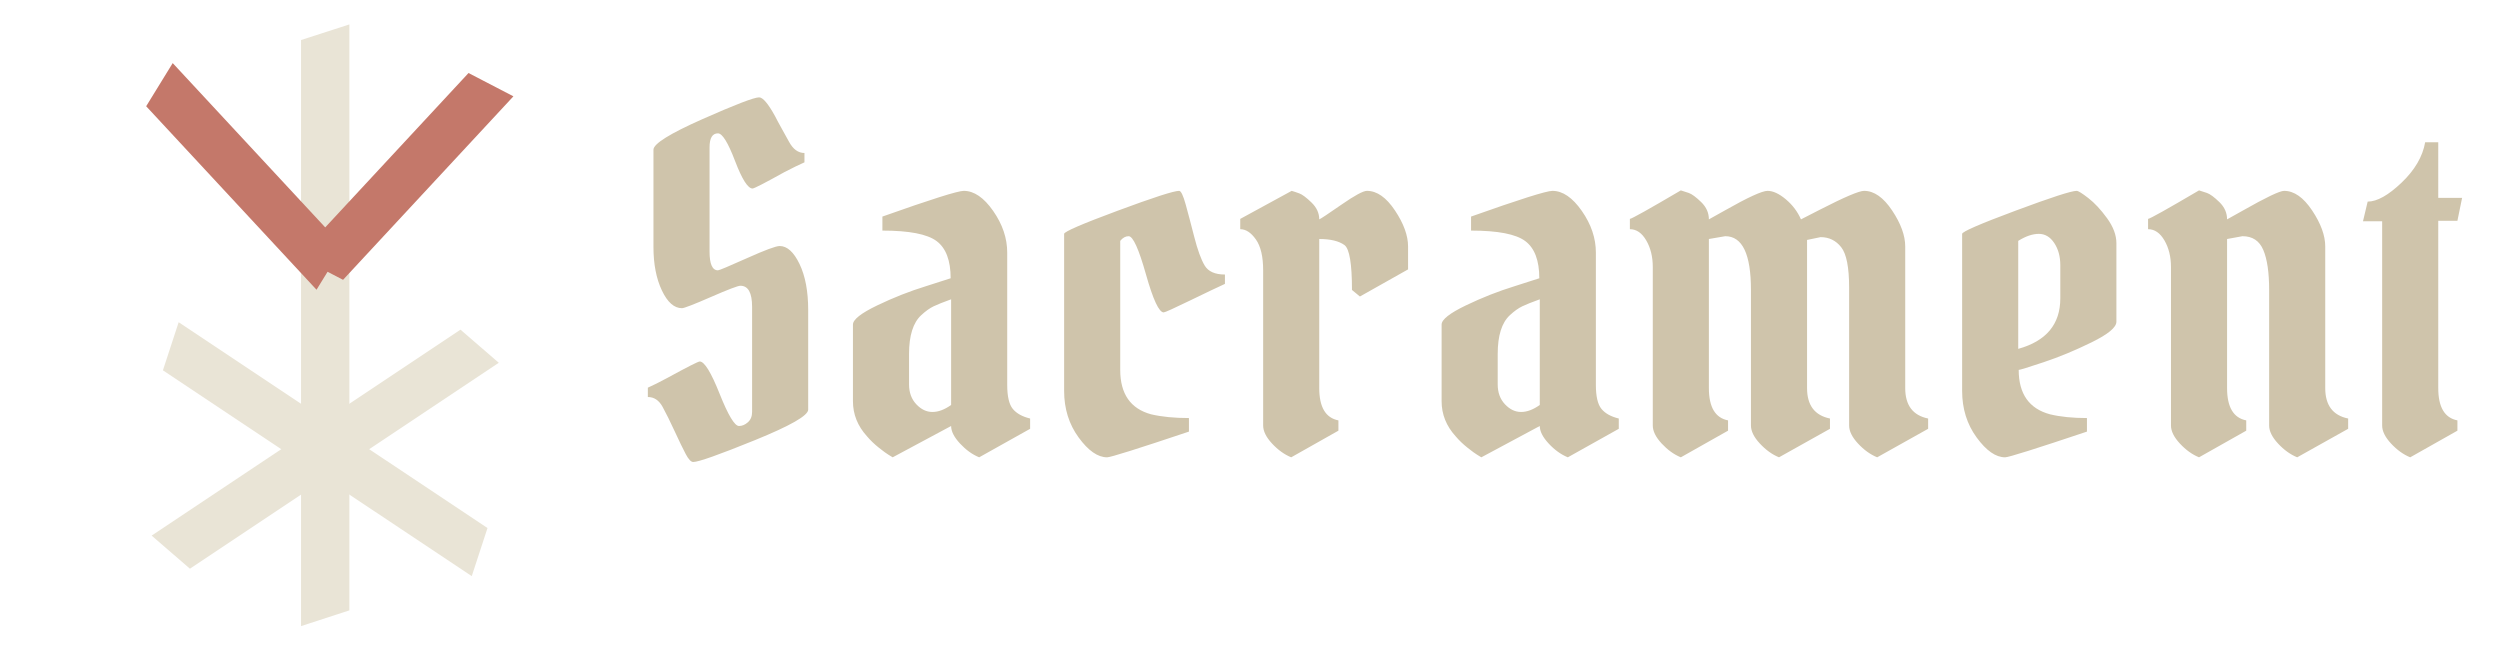
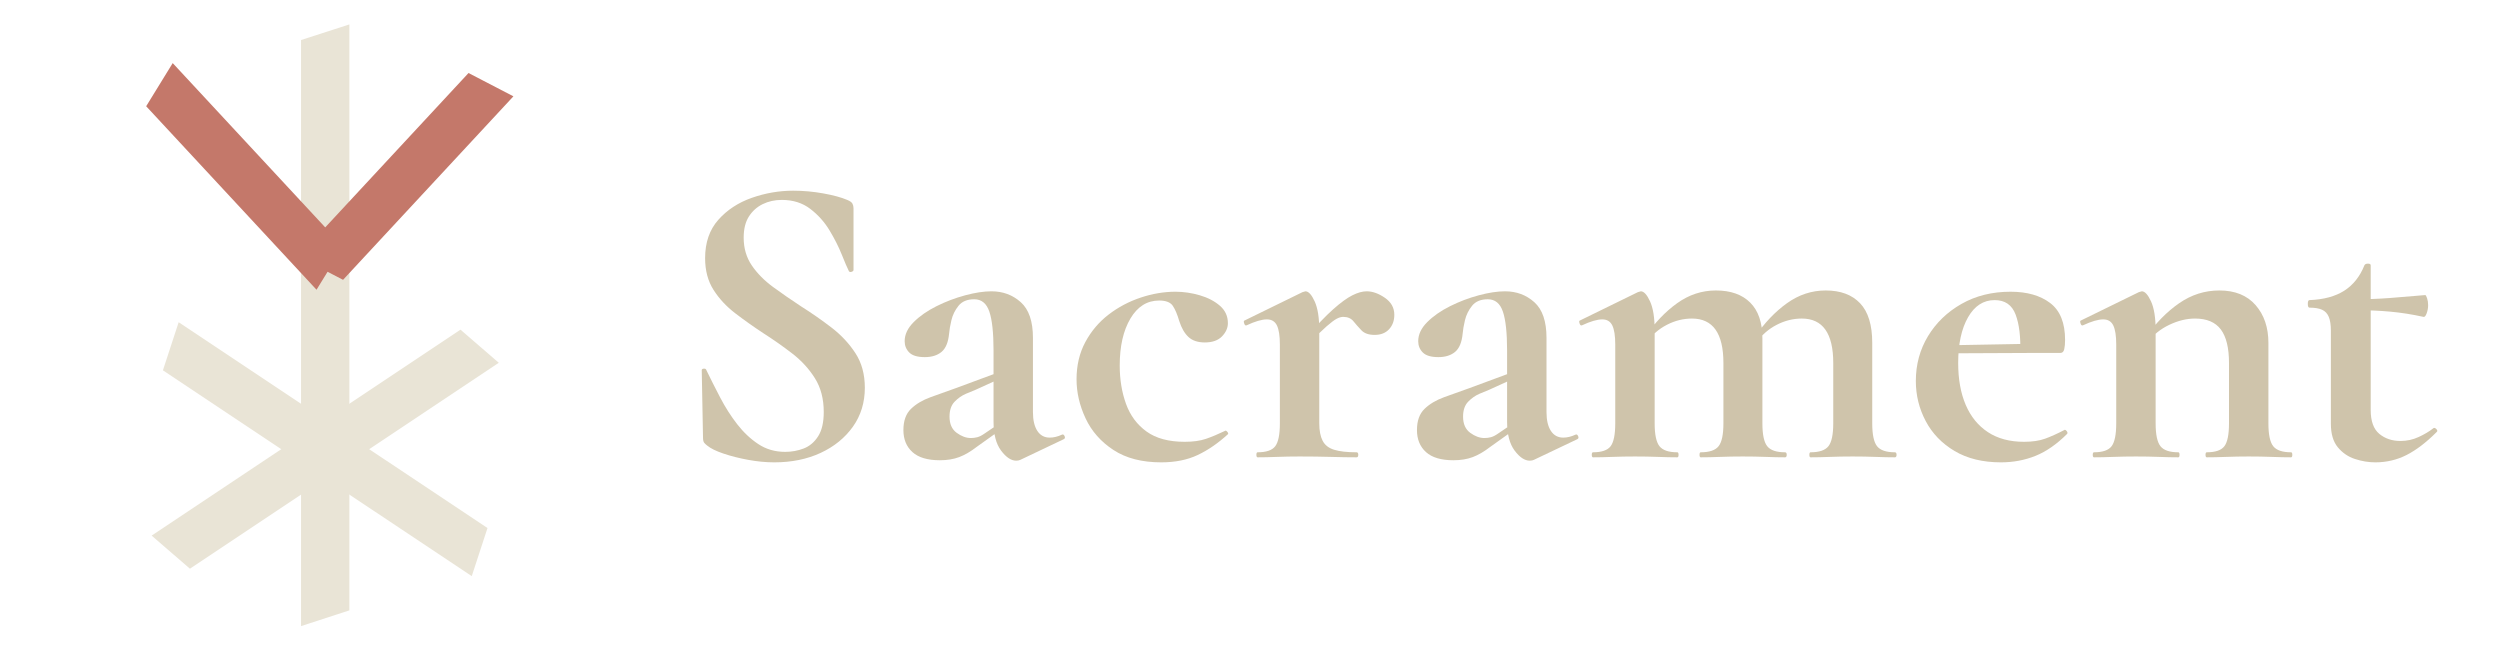
<svg xmlns="http://www.w3.org/2000/svg" viewBox="0 0 246 64" width="246" height="64" role="img">
  <g transform="translate(32 32) scale(1.22) translate(-32 -32)">
    <polygon points="30.05,9.00 30.05,56.27 33.95,55.00 33.95,7.74" fill="#e9e4d6" />
    <polygon points="33.44,25.66 19.70,10.86 17.56,14.34 31.30,29.14" fill="#c4786a" />
    <polygon points="33.44,28.34 47.18,13.54 43.56,11.66 29.82,26.46" fill="#c4786a" />
    <polygon points="18.91,35.64 43.82,52.24 45.09,48.36 20.18,31.76" fill="#e9e4d6" />
    <polygon points="42.91,32.36 18.00,48.97 21.09,51.64 46.00,35.03" fill="#e9e4d6" />
  </g>
-   <path transform="translate(62.0 45)" d="M5.106 -14.674Q3.956 -14.674 3.128 -16.422Q2.3 -18.17 2.3 -20.7V-30.268Q2.3 -31.142 7.13 -33.281Q11.96 -35.42 12.696 -35.42Q13.248 -35.42 14.26 -33.58Q14.49 -33.12 14.927 -32.338Q15.364 -31.556 15.64 -31.05Q16.238 -29.946 17.158 -29.946V-29.026Q16.422 -28.704 15.18 -28.06Q12.282 -26.45 12.052 -26.45Q11.362 -26.45 10.327 -29.164Q9.292 -31.878 8.648 -31.878Q7.82 -31.878 7.82 -30.498V-20.24Q7.82 -18.4 8.648 -18.4Q8.832 -18.4 11.5 -19.596Q14.168 -20.792 14.72 -20.792Q15.824 -20.792 16.675 -19.021Q17.526 -17.25 17.526 -14.49V-4.692Q17.526 -3.818 12.259 -1.679Q6.992 0.46 6.21 0.46Q5.888 0.46 5.474 -0.322Q5.06 -1.104 4.393 -2.553Q3.726 -4.002 3.197 -4.968Q2.668 -5.934 1.748 -5.934V-6.854Q2.484 -7.176 3.68 -7.82Q6.624 -9.43 6.854 -9.43Q7.544 -9.43 8.809 -6.256Q10.074 -3.082 10.718 -3.082Q11.178 -3.082 11.592 -3.45Q12.006 -3.818 12.006 -4.462V-14.812Q12.006 -16.882 10.856 -16.882Q10.488 -16.882 7.958 -15.778Q5.428 -14.674 5.106 -14.674Z M37.11 -20.148V-7.13Q37.11 -5.428 37.662 -4.761Q38.214 -4.094 39.364 -3.818V-2.806L34.35 0.0Q33.338 -0.414 32.464 -1.357Q31.59 -2.3 31.59 -3.082L25.84 0.0Q25.702 -0.092 25.426 -0.253Q25.15 -0.414 24.483 -0.943Q23.816 -1.472 23.31 -2.07Q21.93 -3.588 21.93 -5.52V-13.064Q21.93 -13.8 24.322 -14.95Q26.714 -16.1 29.106 -16.836L31.544 -17.618Q31.544 -20.24 30.164 -21.275Q28.784 -22.31 24.828 -22.31V-23.69Q31.958 -26.22 32.832 -26.22Q34.35 -26.22 35.73 -24.242Q37.11 -22.264 37.11 -20.148ZM31.59 -5.152V-15.548Q30.44 -15.134 29.865 -14.858Q29.29 -14.582 28.646 -13.984Q27.45 -12.88 27.45 -10.166V-7.176Q27.45 -5.98 28.163 -5.221Q28.876 -4.462 29.75 -4.462Q30.624 -4.462 31.59 -5.152Z M49.058 -21.758Q48.598 -21.758 48.23 -21.298V-8.602Q48.23 -5.06 51.266 -4.232Q52.83 -3.864 54.992 -3.864V-2.53Q47.448 0.0 46.942 0.0Q45.562 0.0 44.136 -1.955Q42.71 -3.91 42.71 -6.532V-21.988Q42.71 -22.31 47.977 -24.265Q53.244 -26.22 54.026 -26.22Q54.302 -26.22 54.67 -24.886Q55.038 -23.552 55.521 -21.666Q56.004 -19.78 56.533 -18.883Q57.062 -17.986 58.534 -17.986V-17.066Q57.522 -16.606 55.107 -15.433Q52.692 -14.26 52.508 -14.26Q51.818 -14.26 50.76 -18.009Q49.702 -21.758 49.058 -21.758Z M60.04 -23.46 65.1 -26.22Q65.422 -26.128 65.859 -25.967Q66.296 -25.806 67.055 -25.07Q67.814 -24.334 67.814 -23.414Q68.044 -23.506 69.999 -24.863Q71.954 -26.22 72.506 -26.22Q73.978 -26.22 75.266 -24.288Q76.554 -22.356 76.554 -20.746V-18.492L71.816 -15.824L71.034 -16.468Q71.034 -20.332 70.298 -20.884Q69.47 -21.482 67.814 -21.482V-6.808Q67.814 -4.002 69.7 -3.634V-2.622L65.054 0.0Q64.042 -0.414 63.168 -1.357Q62.294 -2.3 62.294 -3.128V-18.4Q62.294 -20.424 61.581 -21.436Q60.868 -22.448 60.04 -22.448Z M95.034 -20.148V-7.13Q95.034 -5.428 95.586 -4.761Q96.138 -4.094 97.288 -3.818V-2.806L92.274 0.0Q91.262 -0.414 90.388 -1.357Q89.514 -2.3 89.514 -3.082L83.764 0.0Q83.626 -0.092 83.35 -0.253Q83.074 -0.414 82.407 -0.943Q81.74 -1.472 81.234 -2.07Q79.854 -3.588 79.854 -5.52V-13.064Q79.854 -13.8 82.246 -14.95Q84.638 -16.1 87.03 -16.836L89.468 -17.618Q89.468 -20.24 88.088 -21.275Q86.708 -22.31 82.752 -22.31V-23.69Q89.882 -26.22 90.756 -26.22Q92.274 -26.22 93.654 -24.242Q95.034 -22.264 95.034 -20.148ZM89.514 -5.152V-15.548Q88.364 -15.134 87.789 -14.858Q87.214 -14.582 86.57 -13.984Q85.374 -12.88 85.374 -10.166V-7.176Q85.374 -5.98 86.087 -5.221Q86.8 -4.462 87.674 -4.462Q88.548 -4.462 89.514 -5.152Z M100.634 -3.128V-18.722Q100.634 -20.24 99.99 -21.344Q99.346 -22.448 98.38 -22.448V-23.46Q98.702 -23.506 103.394 -26.266Q103.716 -26.174 104.176 -26.013Q104.636 -25.852 105.395 -25.116Q106.154 -24.38 106.154 -23.414Q106.43 -23.552 107.718 -24.288Q111.122 -26.22 111.927 -26.22Q112.732 -26.22 113.721 -25.392Q114.71 -24.564 115.216 -23.414Q115.308 -23.46 117.102 -24.38Q120.69 -26.22 121.426 -26.22Q122.898 -26.22 124.186 -24.288Q125.474 -22.356 125.474 -20.746V-6.808Q125.474 -4.278 127.728 -3.818V-2.806L122.714 0.0Q121.702 -0.414 120.828 -1.357Q119.954 -2.3 119.954 -3.128V-16.698Q119.954 -19.688 119.172 -20.677Q118.39 -21.666 117.148 -21.666L115.814 -21.39V-6.808Q115.814 -4.278 118.068 -3.818V-2.806L113.054 0.0Q112.042 -0.414 111.168 -1.357Q110.294 -2.3 110.294 -3.128V-16.468Q110.294 -21.758 107.764 -21.758L106.154 -21.482V-6.808Q106.154 -4.002 108.04 -3.634V-2.622L103.394 0.0Q102.382 -0.414 101.508 -1.357Q100.634 -2.3 100.634 -3.128Z M142.344 -26.22Q142.574 -26.22 143.494 -25.507Q144.414 -24.794 145.334 -23.529Q146.254 -22.264 146.254 -21.068V-13.34Q146.254 -12.512 143.816 -11.316Q141.378 -10.12 139.101 -9.361Q136.824 -8.602 136.64 -8.602Q136.64 -5.06 139.722 -4.232Q141.24 -3.864 143.356 -3.864V-2.53Q135.812 0.0 135.306 0.0Q133.926 0.0 132.5 -1.955Q131.074 -3.91 131.074 -6.532V-21.988Q131.074 -22.31 136.318 -24.265Q141.562 -26.22 142.344 -26.22ZM136.594 -21.298V-10.672Q140.734 -11.822 140.734 -15.64V-18.906Q140.734 -20.194 140.136 -21.091Q139.538 -21.988 138.618 -21.988Q137.698 -21.988 136.594 -21.298Z M151.624 -3.128V-18.722Q151.624 -20.24 150.98 -21.344Q150.336 -22.448 149.37 -22.448V-23.46Q149.692 -23.506 154.384 -26.266Q154.706 -26.174 155.166 -26.013Q155.626 -25.852 156.385 -25.116Q157.144 -24.38 157.144 -23.414Q157.42 -23.552 158.708 -24.288Q162.112 -26.22 162.756 -26.22Q164.228 -26.22 165.516 -24.288Q166.804 -22.356 166.804 -20.746V-6.808Q166.804 -4.278 169.058 -3.818V-2.806L164.044 0.0Q163.032 -0.414 162.158 -1.357Q161.284 -2.3 161.284 -3.128V-16.468Q161.284 -19.044 160.709 -20.401Q160.134 -21.758 158.662 -21.758L157.144 -21.482V-6.808Q157.144 -4.002 159.03 -3.634V-2.622L154.384 0.0Q153.372 -0.414 152.498 -1.357Q151.624 -2.3 151.624 -3.128Z M177.924 -31.004V-25.53H180.27L179.81 -23.276H177.924V-6.808Q177.924 -4.002 179.81 -3.634V-2.622L175.164 0.0Q174.152 -0.414 173.278 -1.357Q172.404 -2.3 172.404 -3.128V-23.23H170.518L170.978 -25.162Q172.358 -25.162 174.313 -27.025Q176.268 -28.888 176.636 -31.004Z" fill="#cfc4ab" />
+   <g transform="translate(66.000 45.000) scale(0.041252 -0.041252)" fill="#cfc4ab">
+     <path d="M174 524Q174 486 193.5 457.5Q213 429 244.5 406.0Q276 383 311 360Q349 336 383.5 309.5Q418 283 440.5 248.5Q463 214 463 166Q463 113 434.5 73.0Q406 33 357.5 10.5Q309 -12 247 -12Q217 -12 184.5 -6.0Q152 0 125.5 9.0Q99 18 87 28Q83 31 80.0 34.5Q77 38 77 47L74 206Q73 211 78.5 211.5Q84 212 85 208Q100 177 118.0 142.5Q136 108 158.5 79.0Q181 50 209.0 31.5Q237 13 273 13Q296 13 317.0 21.0Q338 29 351.5 50.0Q365 71 365 108Q365 155 344.0 188.5Q323 222 290.0 247.5Q257 273 221 296Q186 319 154.0 343.5Q122 368 102.0 399.5Q82 431 82 475Q82 531 113.5 566.5Q145 602 193.5 619.0Q242 636 292 636Q328 636 364.0 629.5Q400 623 421 614Q431 610 433.5 605.0Q436 600 436 594V447Q436 444 431.5 442.5Q427 441 425 444Q419 456 408.0 483.5Q397 511 379.0 541.0Q361 571 333.0 592.5Q305 614 265 614Q240 614 219.5 604.0Q199 594 186.5 574.5Q174 555 174 524Z" transform="translate(0 0)" />
+     <path d="M319 -6Q315 -8 309 -8Q291 -8 273.0 16.0Q255 40 255 85V255Q255 318 245.0 347.5Q235 377 209 377Q184 377 171.5 361.5Q159 346 154.5 327.0Q150 308 149 295Q146 264 131.0 251.5Q116 239 91 239Q65 239 54.0 250.0Q43 261 43 277Q43 301 64.5 322.5Q86 344 119.0 360.5Q152 377 187.5 386.5Q223 396 250 396Q291 396 320.0 370.0Q349 344 349 285V108Q349 79 359.5 63.0Q370 47 389 47Q403 47 418 54Q422 56 424.5 50.5Q427 45 422 43ZM127 -7Q83 -7 61.5 12.5Q40 32 40 65Q40 98 58.0 115.5Q76 133 105.0 143.5Q134 154 165 165L265 202L269 187L212 161Q204 158 189.0 151.5Q174 145 162.0 132.5Q150 120 150 97Q150 71 167.0 58.5Q184 46 201 46Q209 46 216.5 48.0Q224 50 234 57L284 91L285 75L215 25Q193 8 173.0 0.5Q153 -7 127 -7Z" transform="translate(515 0)" />
+     <path d="M234 -12Q165 -12 120.0 17.5Q75 47 53.5 93.0Q32 139 32 186Q32 236 53.0 275.0Q74 314 108.5 340.5Q143 367 185.0 381.0Q227 395 268 395Q297 395 326.0 386.5Q355 378 374.0 361.5Q393 345 393 320Q393 303 379.0 288.5Q365 274 338 274Q313 274 299.0 287.0Q285 300 277 325Q270 349 261.5 361.5Q253 374 229 374Q186 374 160.5 331.0Q135 288 135 219Q135 169 150.0 127.5Q165 86 199.0 61.5Q233 37 290 37Q320 37 340.5 44.0Q361 51 386 63Q388 65 391.5 61.0Q395 57 393 55Q358 23 321.0 5.5Q284 -12 234 -12Z" transform="translate(936 0)" />
+     <path d="M161 271 153 284Q192 329 219.0 353.0Q246 377 265.0 386.5Q284 396 299 396Q320 396 342.5 380.5Q365 365 365 340Q365 319 352.5 305.5Q340 292 318 292Q297 292 286.5 303.0Q276 314 267.5 324.5Q259 335 243 335Q236 335 227.5 330.5Q219 326 203.5 312.5Q188 299 161 271ZM39 0Q36 0 36.0 6.0Q36 12 39 12Q70 12 81.0 26.5Q92 41 92 81V269Q92 300 85.0 314.5Q78 329 61 329Q52 329 40.0 325.5Q28 322 13 315Q9 313 7.0 319.0Q5 325 7 326L146 394Q152 396 153 396Q164 396 175.0 372.0Q186 348 186 303V81Q186 55 194.0 39.5Q202 24 221.5 18.0Q241 12 275 12Q279 12 279.0 6.0Q279 0 275 0Q248 0 213.5 1.0Q179 2 139 2Q111 2 85.0 1.0Q59 0 39 0Z" transform="translate(1361 0)" />
+     <path d="M319 -6Q315 -8 309 -8Q291 -8 273.0 16.0Q255 40 255 85V255Q255 318 245.0 347.5Q235 377 209 377Q184 377 171.5 361.5Q159 346 154.5 327.0Q150 308 149 295Q146 264 131.0 251.5Q116 239 91 239Q65 239 54.0 250.0Q43 261 43 277Q43 301 64.5 322.5Q86 344 119.0 360.5Q152 377 187.5 386.5Q223 396 250 396Q291 396 320.0 370.0Q349 344 349 285V108Q349 79 359.5 63.0Q370 47 389 47Q403 47 418 54Q422 56 424.5 50.5Q427 45 422 43ZM127 -7Q83 -7 61.5 12.5Q40 32 40 65Q40 98 58.0 115.5Q76 133 105.0 143.5Q134 154 165 165L265 202L269 187L212 161Q204 158 189.0 151.5Q174 145 162.0 132.5Q150 120 150 97Q150 71 167.0 58.5Q184 46 201 46Q209 46 216.5 48.0Q224 50 234 57L284 91L285 75L215 25Q193 8 173.0 0.5Q153 -7 127 -7Z" transform="translate(1740 0)" />
+     <path d="M558 0Q555 0 555.0 6.0Q555 12 558 12Q589 12 600.5 26.5Q612 41 612 81V225Q612 331 537 331Q506 331 477.0 316.0Q448 301 430 275L425 287Q459 337 501.5 367.5Q544 398 594 398Q647 398 676.0 367.5Q705 337 705 273V81Q705 41 716.5 26.5Q728 12 759 12Q763 12 763.0 6.0Q763 0 759 0Q739 0 713.0 1.0Q687 2 658 2Q630 2 604.0 1.0Q578 0 558 0ZM296 0Q293 0 293.0 6.0Q293 12 296 12Q327 12 338.5 26.5Q350 41 350 81V225Q350 331 275 331Q244 331 215.0 316.0Q186 301 168 275L163 287Q197 337 239.5 367.5Q282 398 332 398Q385 398 414.0 369.0Q443 340 443 284V81Q443 41 454.5 26.5Q466 12 497 12Q501 12 501.0 6.0Q501 0 497 0Q477 0 451.0 1.0Q425 2 396 2Q368 2 342.0 1.0Q316 0 296 0ZM39 0Q36 0 36.0 6.0Q36 12 39 12Q70 12 81.0 26.5Q92 41 92 81V269Q92 300 85.0 314.5Q78 329 61 329Q52 329 40.0 325.5Q28 322 13 315Q9 313 7.0 319.0Q5 325 7 326L146 394Q152 396 153 396Q164 396 175.0 372.0Q186 348 186 303V81Q186 41 197.5 26.5Q209 12 240 12Q243 12 243.0 6.0Q243 0 240 0Q220 0 194.0 1.0Q168 2 139 2Q111 2 85.0 1.0Q59 0 39 0Z" transform="translate(2161 0)" />
+     <path d="M235 -12Q170 -12 124.5 15.0Q79 42 55.5 86.5Q32 131 32 182Q32 241 61.0 289.0Q90 337 141.0 366.0Q192 395 258 395Q317 395 352.5 368.0Q388 341 388 280Q388 267 386.0 258.0Q384 249 377 249H281Q283 306 270.0 340.5Q257 375 220 375Q180 375 156.5 334.0Q133 293 133 225Q133 167 151.0 125.0Q169 83 204.0 60.0Q239 37 290 37Q320 37 340.5 44.5Q361 52 386 65Q388 67 391.5 63.0Q395 59 393 56Q356 19 317.5 3.5Q279 -12 235 -12ZM98 248 97 267 316 271V249Z" transform="translate(2938 0)" />
+     <path d="M308 0Q305 0 305.0 6.0Q305 12 308 12Q339 12 350.0 26.5Q361 41 361 81V225Q361 279 341.5 305.0Q322 331 280 331Q250 331 218.5 316.0Q187 301 168 275L163 287Q198 337 242.0 367.5Q286 398 338 398Q394 398 424.5 363.0Q455 328 455 273V81Q455 41 466.5 26.5Q478 12 509 12Q512 12 512.0 6.0Q512 0 509 0Q489 0 463.0 1.0Q437 2 408 2Q380 2 354.0 1.0Q328 0 308 0ZM39 0Q36 0 36.0 6.0Q36 12 39 12Q70 12 81.0 26.5Q92 41 92 81V269Q92 300 85.0 314.5Q78 329 61 329Q52 329 40.0 325.5Q28 322 13 315Q9 313 7.0 319.0Q5 325 7 326L146 394Q152 396 153 396Q164 396 175.0 372.0Q186 348 186 303V81Q186 41 197.5 26.5Q209 12 240 12Q243 12 243.0 6.0Q243 0 240 0Q220 0 194.0 1.0Q168 2 139 2Q111 2 85.0 1.0Q59 0 39 0Z" transform="translate(3356 0)" />
+     <path d="M184 -12Q160 -12 135.5 -4.0Q111 4 94.5 24.0Q78 44 78 80V302Q78 323 73.0 335.0Q68 347 57.0 352.0Q46 357 27 357Q23 357 23.0 366.0Q23 375 27 375Q78 377 110.0 397.5Q142 418 158 458Q160 462 166.5 462.0Q173 462 173 458V113Q173 73 193.5 56.0Q214 39 244 39Q267 39 287.5 48.5Q308 58 322 69Q325 72 329.5 67.5Q334 63 330 60Q293 23 258.5 5.5Q224 -12 184 -12ZM299 335Q258 344 219.5 347.5Q181 351 138 351V377Q179 377 218.5 380.0Q258 383 303 387Q305 387 307.5 379.5Q310 372 310 363Q310 353 306.5 343.5Q303 334 299 335Z" transform="translate(3882 0)" />
+   </g>
</svg>
